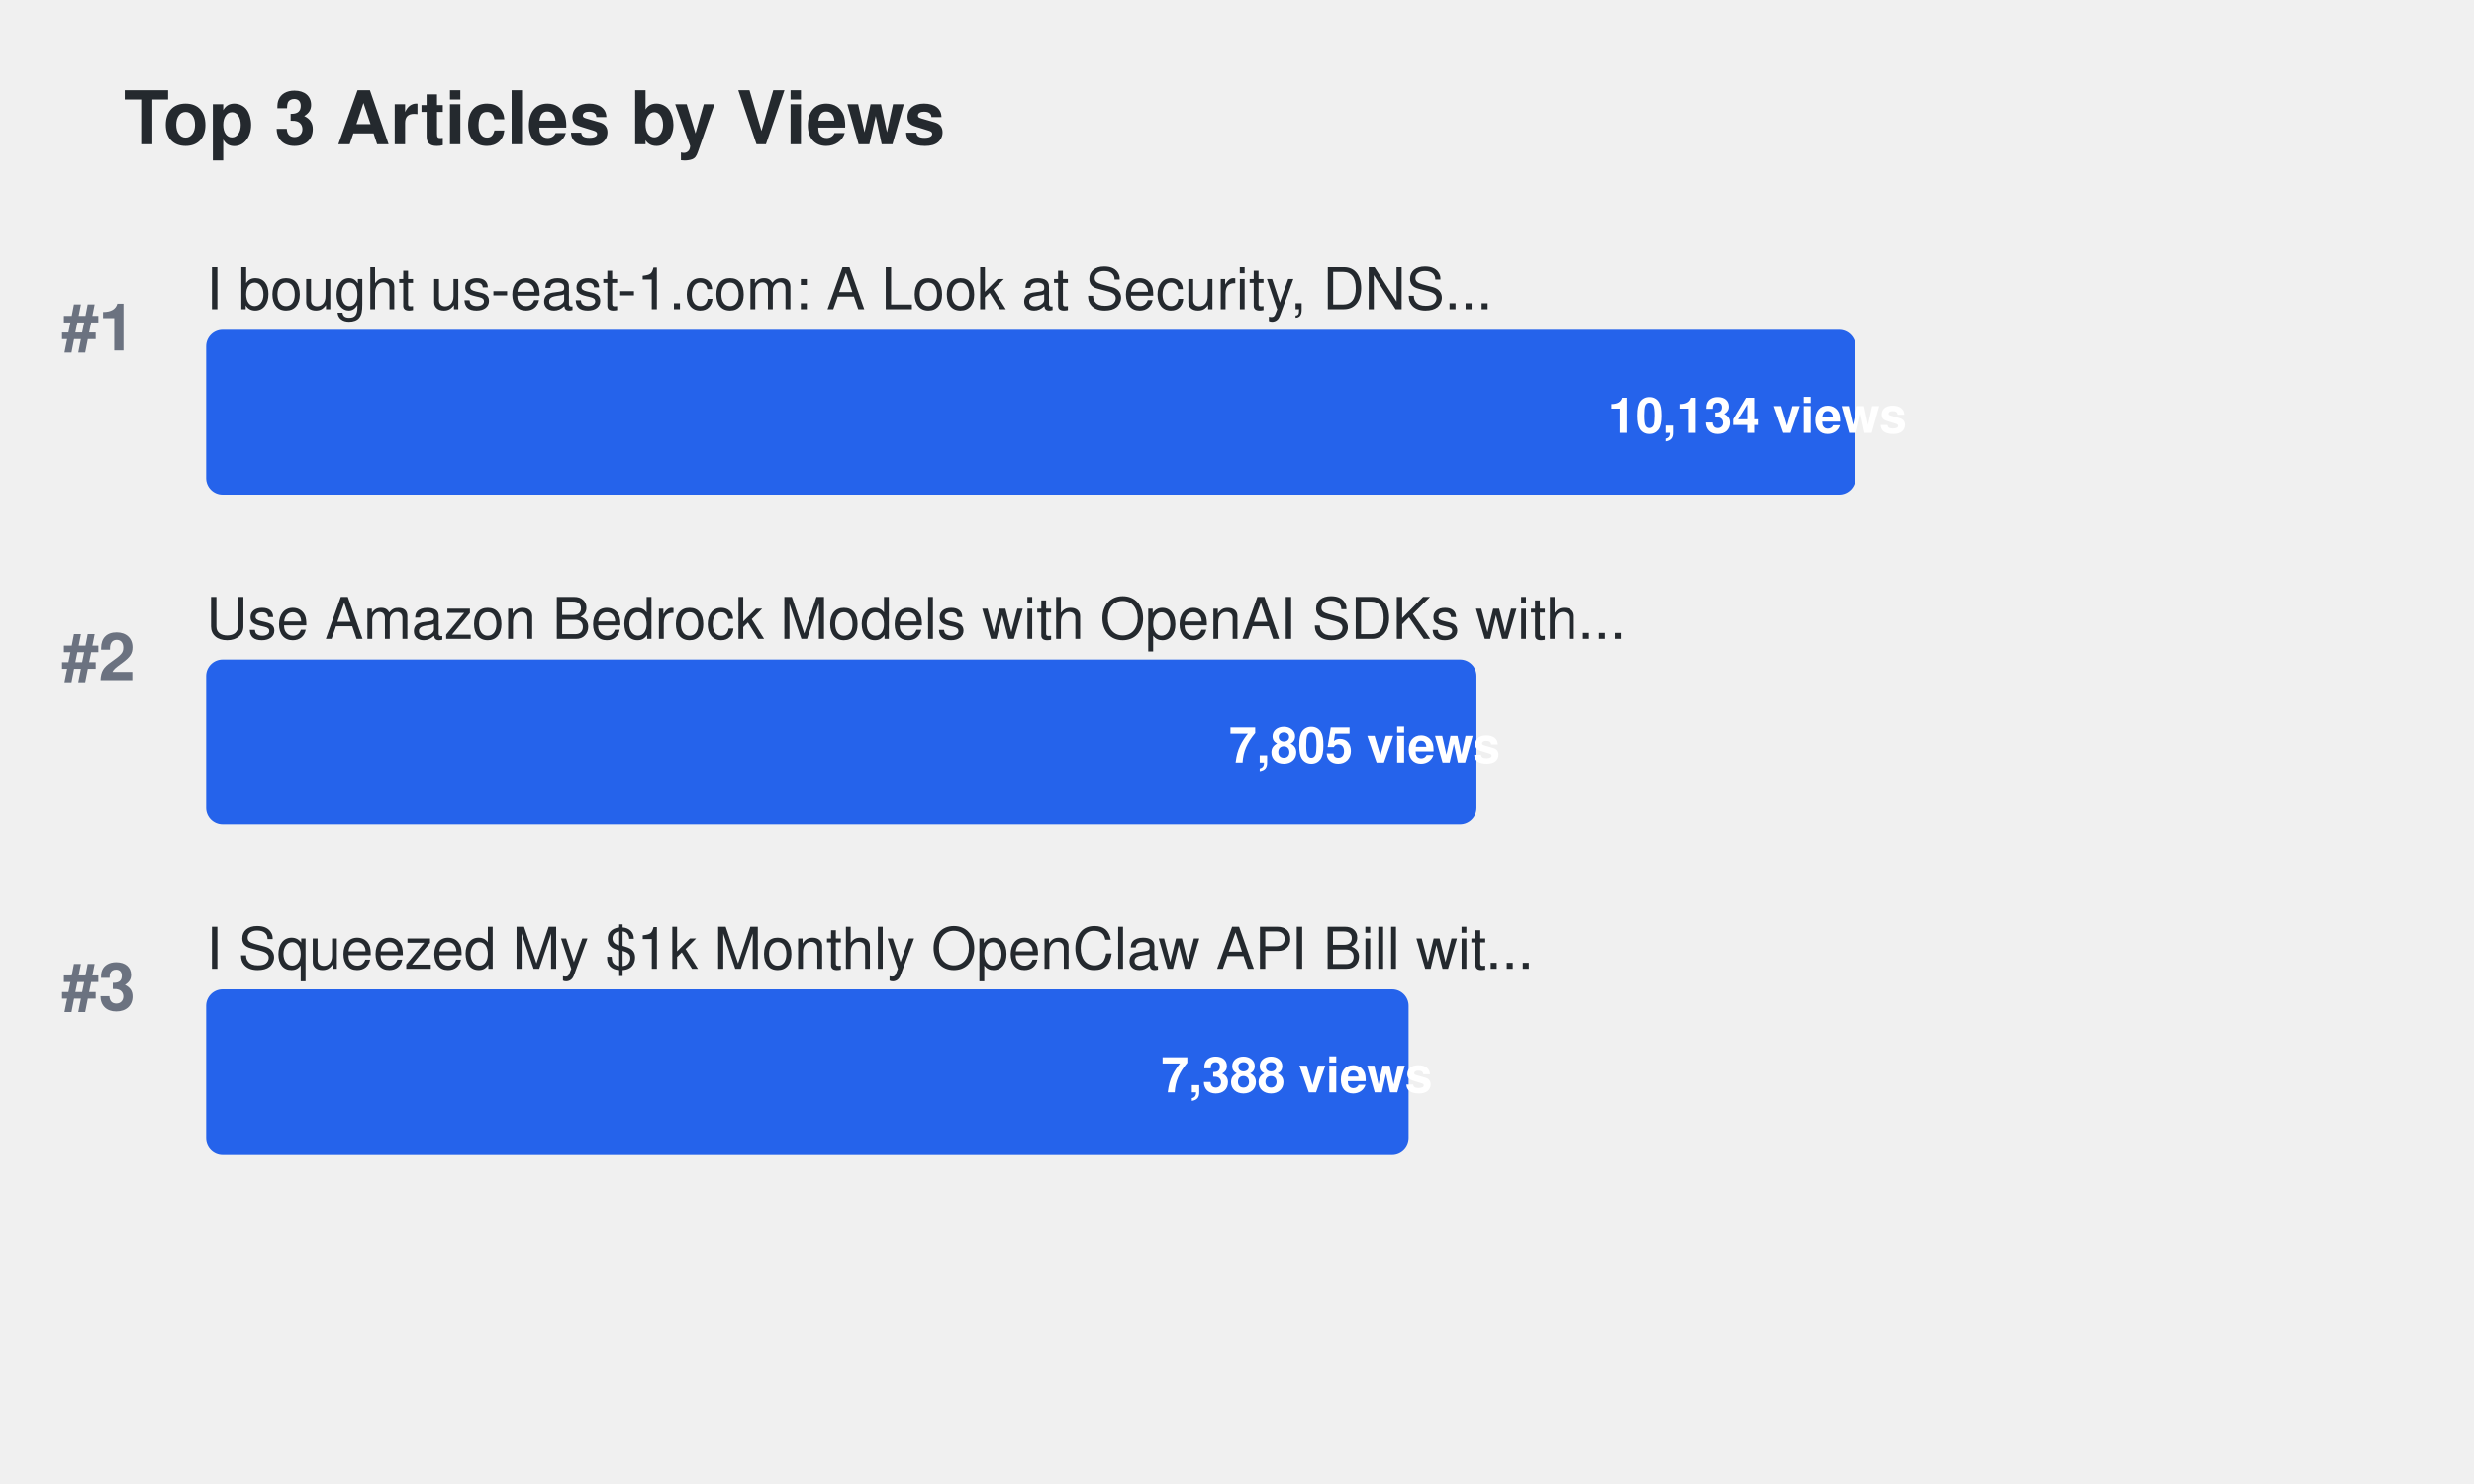
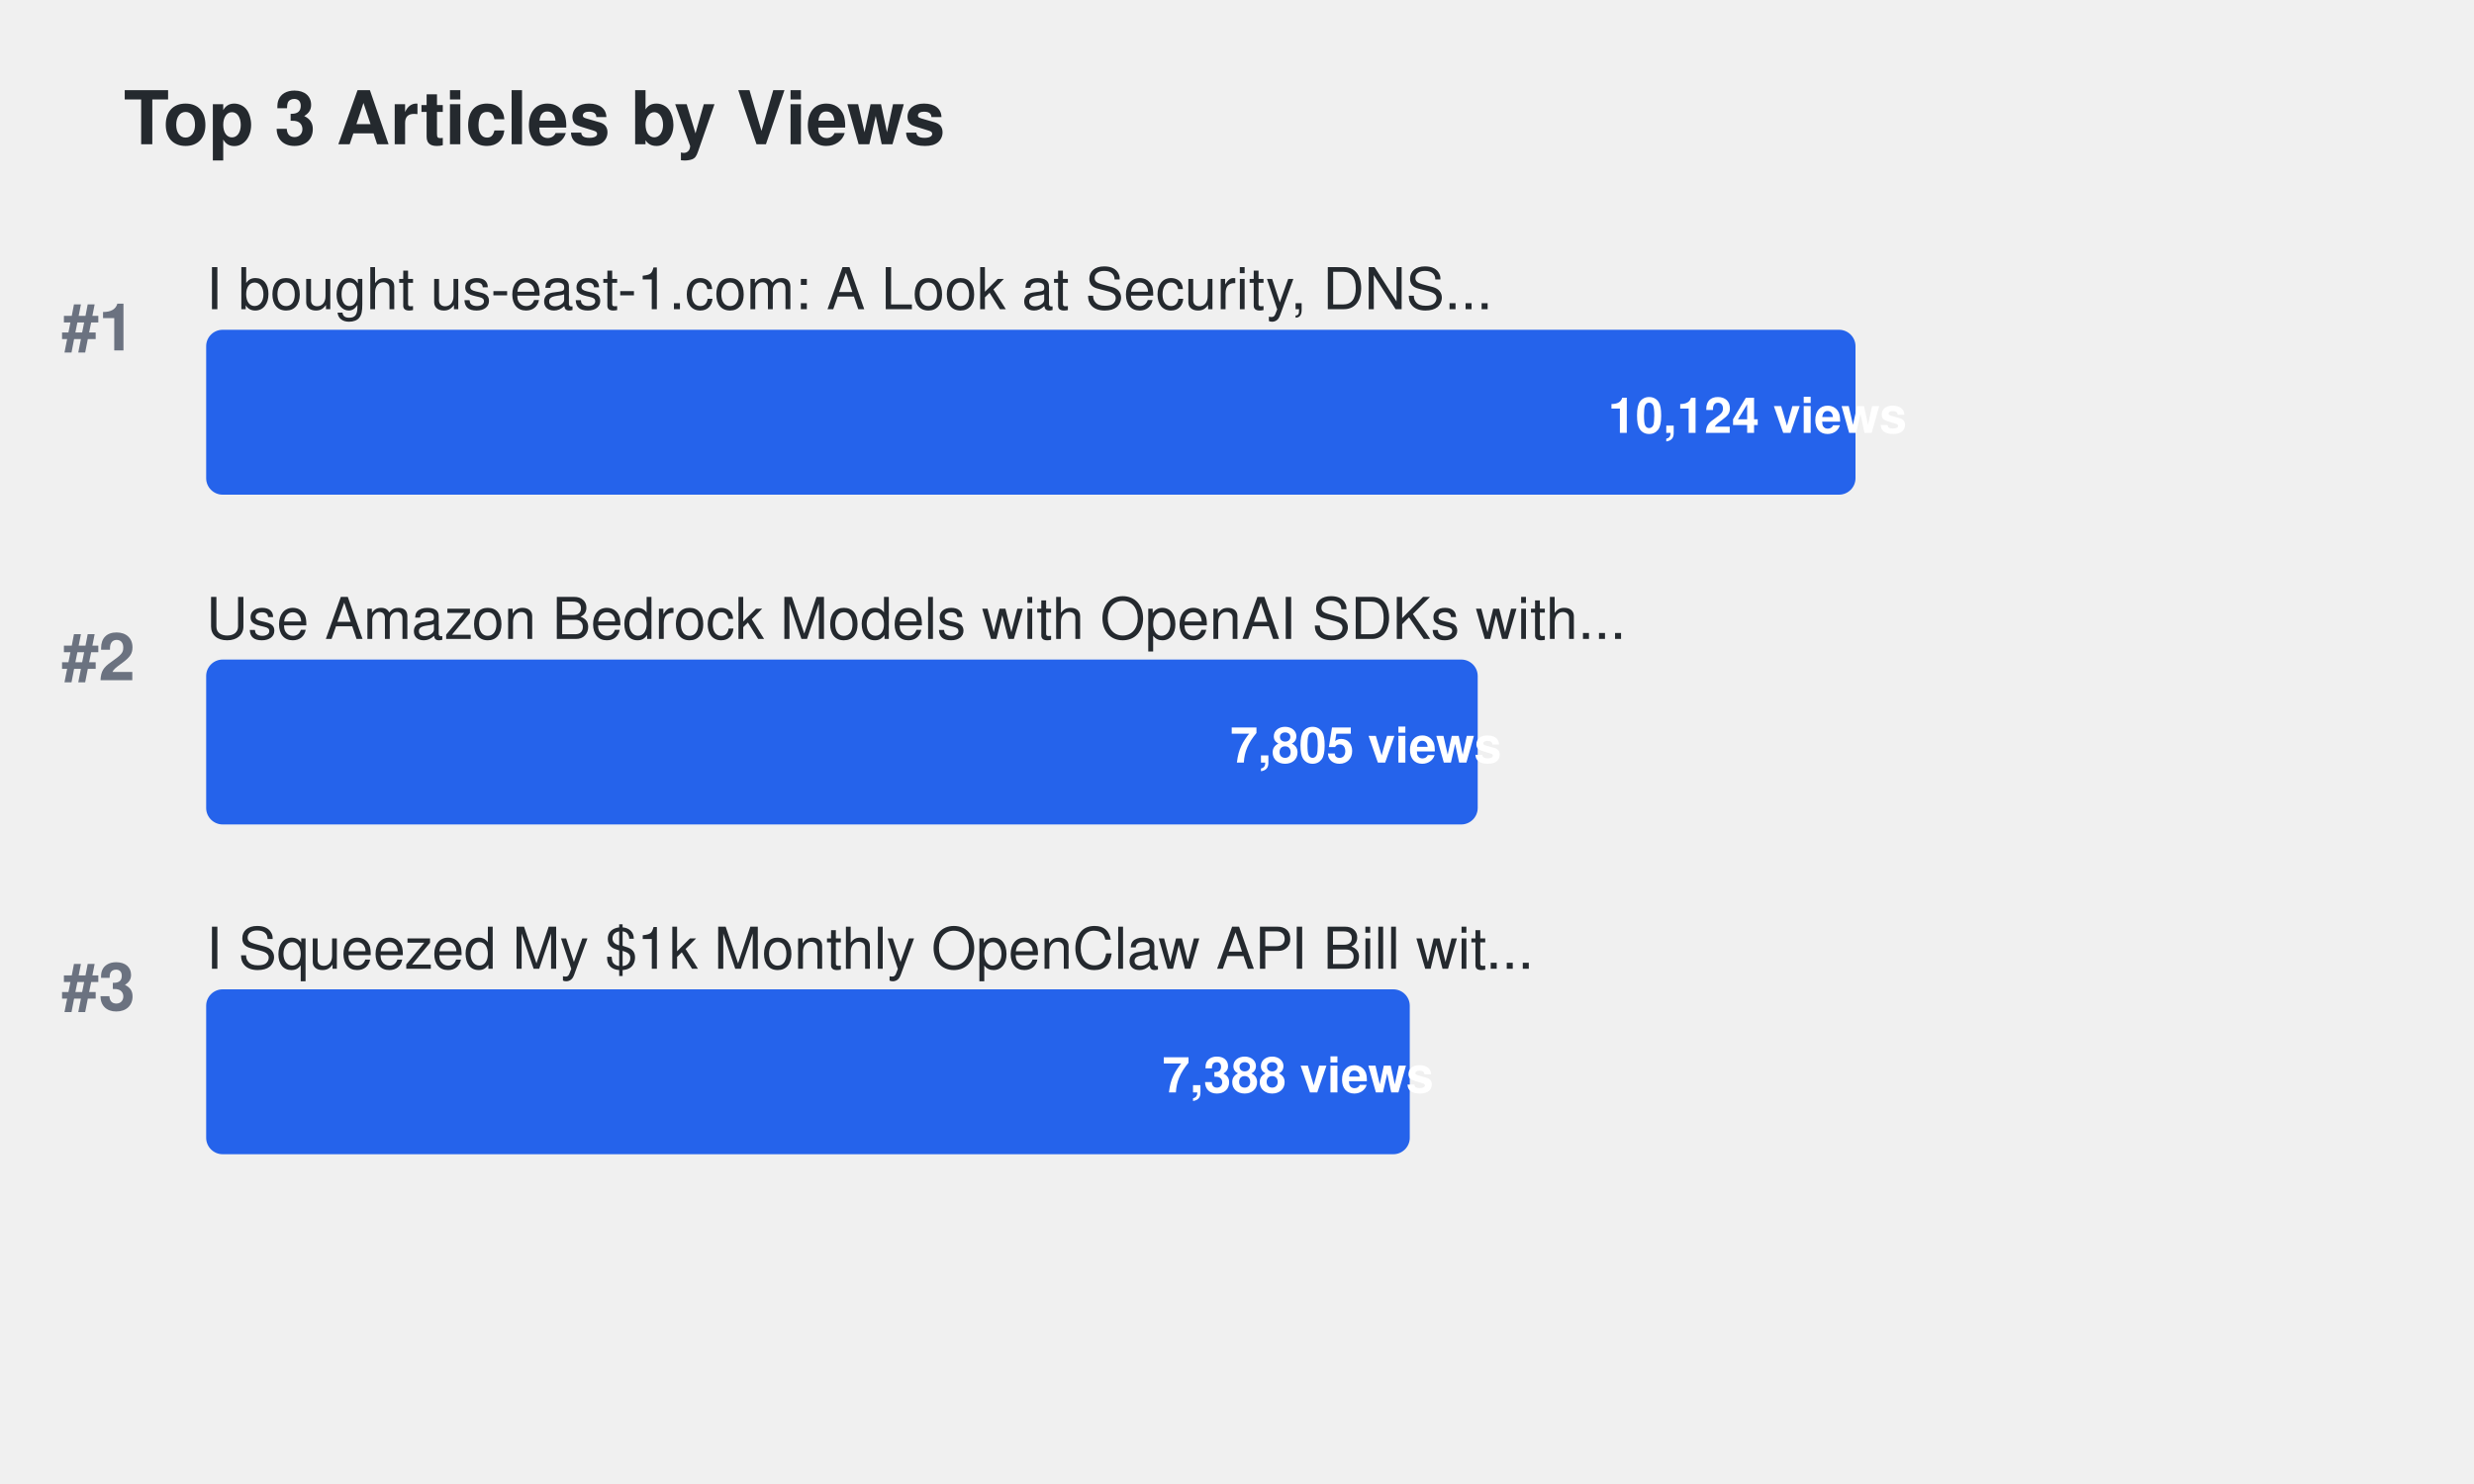
<svg xmlns="http://www.w3.org/2000/svg" width="600" height="360">
  <defs>
    <style>
.title { font-family: -apple-system, BlinkMacSystemFont, "Segoe UI", Helvetica, Arial, sans-serif; font-size: 18px; font-weight: 600; fill: #24292e; }
.article-title { font-family: -apple-system, BlinkMacSystemFont, "Segoe UI", Helvetica, Arial, sans-serif; font-size: 14px; font-weight: 500; fill: #24292e; }
.metric-value { font-family: -apple-system, BlinkMacSystemFont, "Segoe UI", Helvetica, Arial, sans-serif; font-size: 12px; font-weight: 600; fill: #ffffff; }
.rank { font-family: -apple-system, BlinkMacSystemFont, "Segoe UI", Helvetica, Arial, sans-serif; font-size: 16px; font-weight: 700; fill: #6b7280; }
.bar { rx: 4; ry: 4; }
.bar:hover { opacity: 0.8; cursor: pointer; }
a { text-decoration: none; }
a:hover .article-title { fill: #0969da; text-decoration: underline; }
a:hover .bar { opacity: 0.9; }
</style>
  </defs>
  <text x="30" y="35" class="title">Top 3 Articles by Views</text>
  <text x="15" y="85" class="rank">#1</text>
  <a href="https://dev.to/aws-builders/i-bought-us-east-1com-a-look-at-security-dns-traffic-and-protecting-aws-users-15ng" target="_blank">
    <text x="50" y="75" class="article-title">I bought us-east-1.com: A Look at Security, DNS...</text>
    <rect x="50" y="80" width="400.0" height="40" fill="#2563eb" class="bar">
</rect>
-     <text x="390.0" y="105" class="metric-value" fill="#ffffff">10,134 views</text>
+     <text x="390.0" y="105" class="metric-value" fill="#ffffff">10,124 views</text>
  </a>
  <text x="15" y="165" class="rank">#2</text>
  <a href="https://dev.to/aws-builders/use-amazon-bedrock-models-via-an-openai-api-compatible-serverless-endpoint-now-without-fixed-cost-5hf5" target="_blank">
    <text x="50" y="155" class="article-title">Use Amazon Bedrock Models with OpenAI SDKs with...</text>
-     <rect x="50" y="160" width="308.072" height="40" fill="#2563eb" class="bar">
+     <rect x="50" y="160" width="308.376" height="40" fill="#2563eb" class="bar">
</rect>
-     <text x="298.072" y="185" class="metric-value" fill="#ffffff">7,805 views</text>
+     <text x="298.376" y="185" class="metric-value" fill="#ffffff">7,805 views</text>
  </a>
  <text x="15" y="245" class="rank">#3</text>
  <a href="https://dev.to/aws-builders/i-squeezed-my-1k-monthly-openclaw-api-bill-with-20month-in-aws-credits-heres-the-exact-setup-3gj4" target="_blank">
    <text x="50" y="235" class="article-title">I Squeezed My $1k Monthly OpenClaw API Bill wit...</text>
-     <rect x="50" y="240" width="291.612" height="40" fill="#2563eb" class="bar">
+     <rect x="50" y="240" width="291.9" height="40" fill="#2563eb" class="bar">
</rect>
-     <text x="281.612" y="265" class="metric-value" fill="#ffffff">7,388 views</text>
+     <text x="281.9" y="265" class="metric-value" fill="#ffffff">7,388 views</text>
  </a>
</svg>
